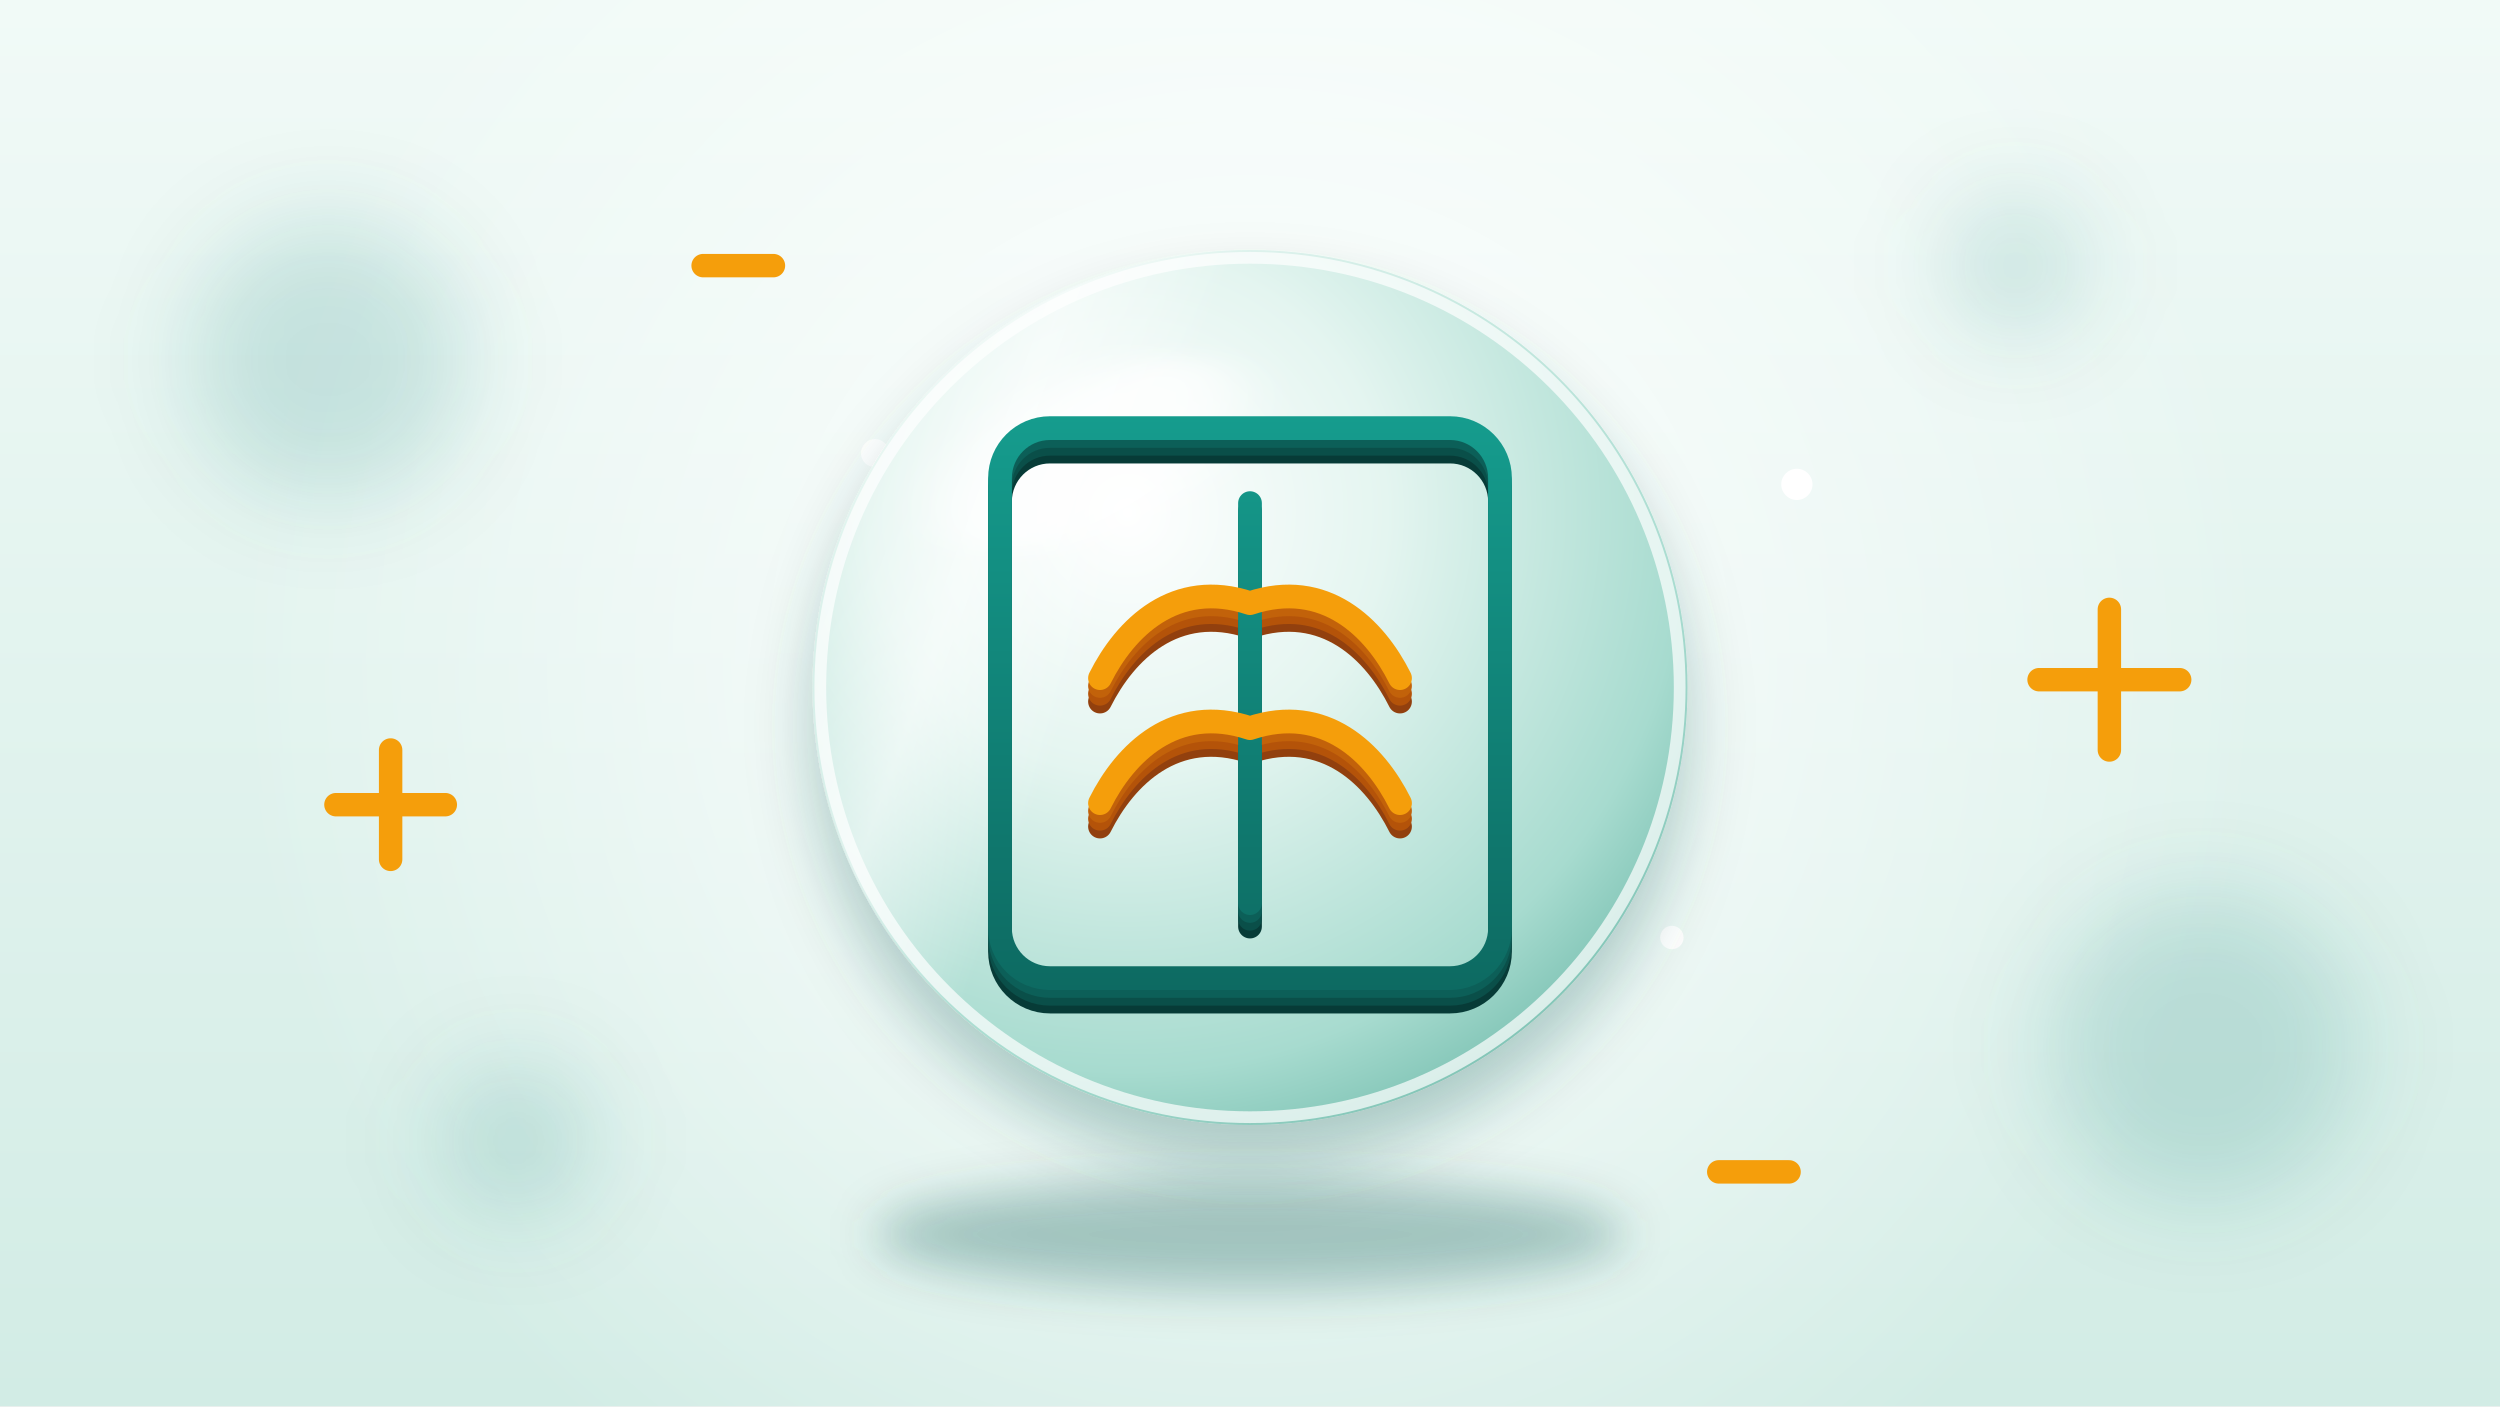
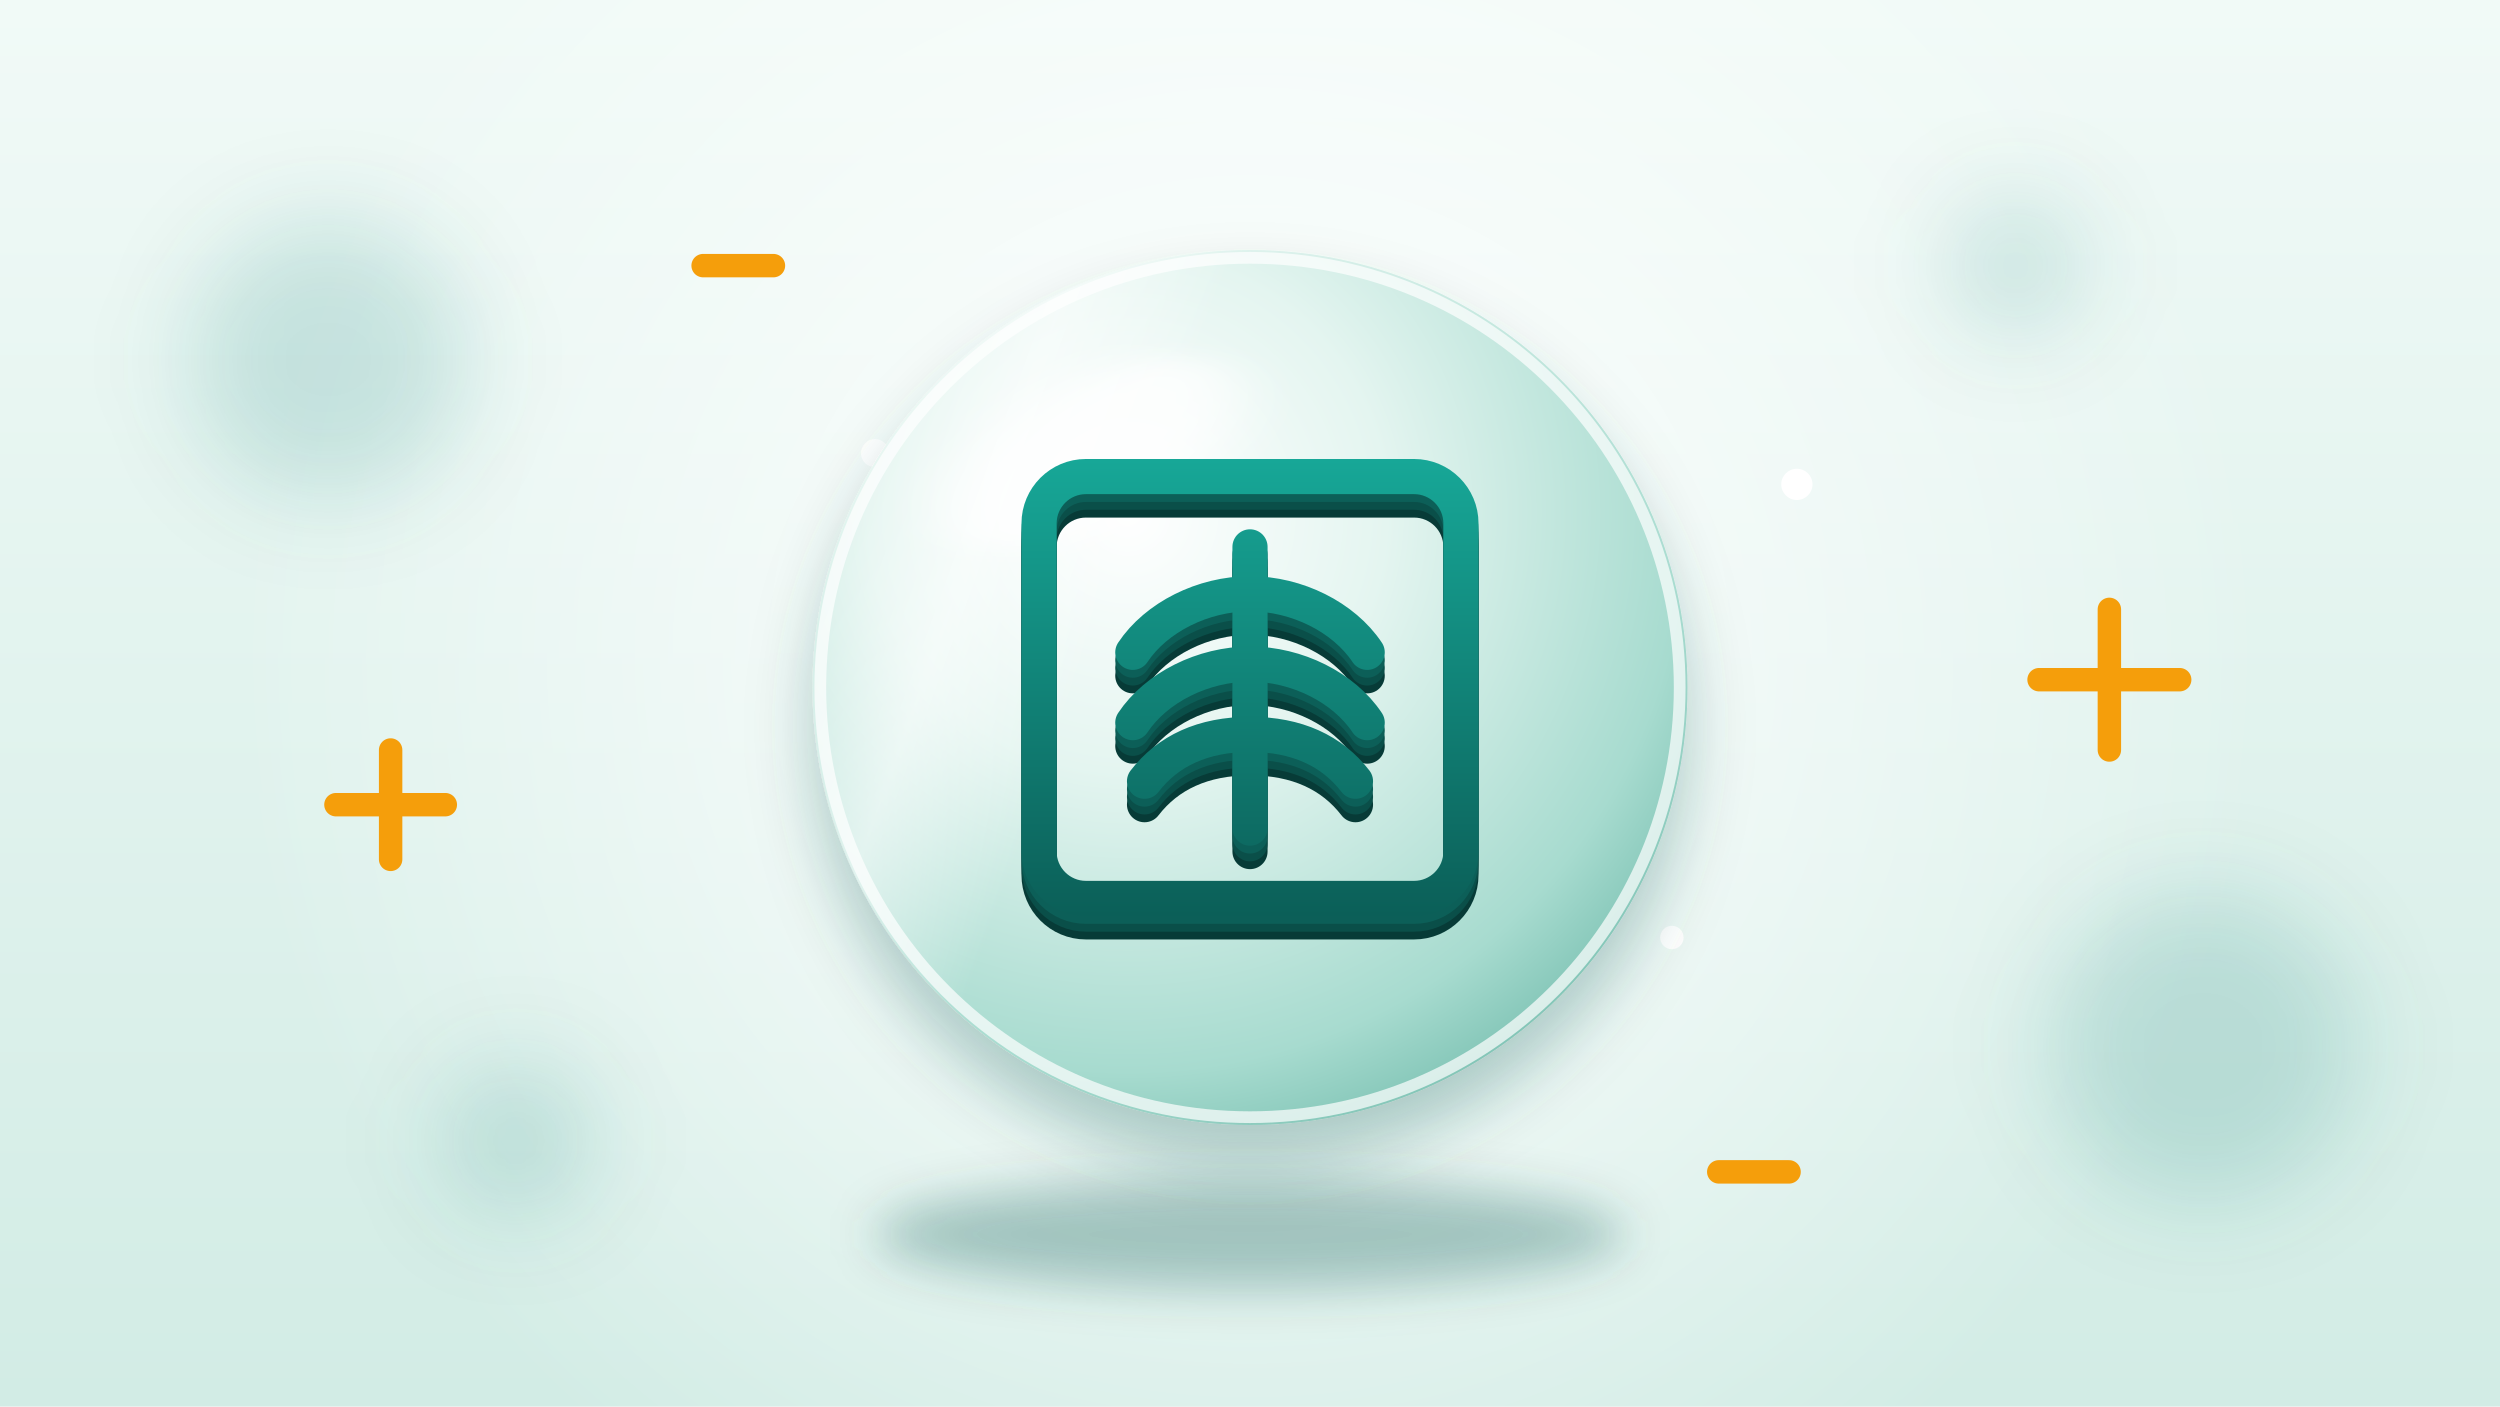
<svg xmlns="http://www.w3.org/2000/svg" viewBox="0 0 320 180" width="640" height="360" role="img">
  <style>
.f{animation:f 4.8s ease-in-out infinite alternate;transform-box:view-box;transform-origin:160px 150px}
.s{animation:s 4.8s ease-in-out infinite alternate;transform-box:fill-box;transform-origin:center}
.i{animation:i 7s ease-in-out infinite alternate;transform-box:view-box;transform-origin:160px 90px}
.g{animation:g 6s ease-in-out infinite}
.t{animation:t 3.6s ease-in-out infinite alternate}.t2{animation-delay:-1.8s}.t3{animation-delay:-.9s}
.b{animation:b 9s ease-in-out infinite alternate;transform-box:fill-box;transform-origin:center}.b2{animation-duration:12s;animation-direction:alternate-reverse}
@keyframes f{to{transform:translateY(-6px)}}
@keyframes s{to{transform:scale(.82);opacity:.55}}
@keyframes i{from{transform:rotate(-3deg) skewX(1.5deg)}to{transform:rotate(3deg) skewX(-1.5deg)}}
@keyframes g{0%,55%{transform:translateX(-150px)}100%{transform:translateX(150px)}}
@keyframes t{from{opacity:.35;transform:translateY(2px)}to{opacity:1;transform:translateY(-3px)}}
@keyframes b{to{transform:translate(8px,-6px) scale(1.12)}}
@media (prefers-reduced-motion:reduce){*{animation:none!important}}
</style>
  <defs>
    <linearGradient id="bg" x1="0" y1="0" x2="0" y2="1">
      <stop offset="0" stop-color="#F1FAF7" />
      <stop offset="1" stop-color="#D2ECE5" />
    </linearGradient>
    <radialGradient id="glow" cx="160" cy="84" r="130" gradientUnits="userSpaceOnUse">
      <stop offset="0" stop-color="#fff" stop-opacity=".95" />
      <stop offset="1" stop-color="#fff" stop-opacity="0" />
    </radialGradient>
    <radialGradient id="orb" cx=".36" cy=".3" r=".78">
      <stop offset="0" stop-color="#fff" />
      <stop offset=".38" stop-color="#E4F5F0" />
      <stop offset=".82" stop-color="#A7DBCF" />
      <stop offset="1" stop-color="#78BFB0" />
    </radialGradient>
-     <linearGradient id="ink" x1="0" y1="14" x2="0" y2="82" gradientUnits="userSpaceOnUse">
+     <linearGradient id="ink" x1="0" y1="2" x2="0" y2="22" gradientUnits="userSpaceOnUse">
      <stop offset="0" stop-color="#17A898" />
      <stop offset="1" stop-color="#0B5E57" />
    </linearGradient>
    <linearGradient id="shine" x1="0" y1="0" x2="1" y2="0">
      <stop offset="0" stop-color="#fff" stop-opacity="0" />
      <stop offset=".5" stop-color="#fff" stop-opacity=".55" />
      <stop offset="1" stop-color="#fff" stop-opacity="0" />
    </linearGradient>
    <filter id="blur3" x="-50%" y="-50%" width="200%" height="200%">
      <feGaussianBlur stdDeviation="3" />
    </filter>
    <filter id="blur6" x="-50%" y="-50%" width="200%" height="200%">
      <feGaussianBlur stdDeviation="6" />
    </filter>
    <filter id="drop" x="-30%" y="-30%" width="160%" height="160%">
      <feDropShadow dx="0" dy="5" stdDeviation="4" flood-color="#0A4F49" flood-opacity=".28" />
    </filter>
    <clipPath id="clip">
      <circle cx="160" cy="88" r="56" />
    </clipPath>
  </defs>
  <rect width="320" height="180" fill="url(#bg)" />
  <rect width="320" height="180" fill="url(#glow)" />
  <g filter="url(#blur6)" fill="#0F766E" fill-opacity=".16">
    <circle class="b" cx="42" cy="46" r="18" />
    <circle class="b b2" cx="282" cy="134" r="20" />
    <circle class="b b2" cx="258" cy="34" r="9" />
    <circle class="b" cx="66" cy="146" r="10" />
  </g>
  <g fill="none" stroke="#F59E0B" stroke-width="3" stroke-linecap="round">
    <path class="t" d="M270 78 V96 M261 87 H279" />
    <path class="t t2" d="M50 96 V110 M43 103 H57" />
    <path class="t t3" d="M90 34 h9 M220 150 h9" />
  </g>
  <g fill="#fff">
    <circle class="t t2" cx="112" cy="58" r="1.8" />
    <circle class="t" cx="214" cy="120" r="1.5" />
    <circle class="t t3" cx="230" cy="62" r="2" />
  </g>
  <ellipse class="s" cx="160" cy="158" rx="48" ry="7" fill="#0A4F49" fill-opacity=".3" filter="url(#blur3)" />
  <g class="f">
    <g filter="url(#drop)">
      <circle cx="160" cy="88" r="56" fill="url(#orb)" />
    </g>
    <circle cx="160" cy="88" r="55" fill="none" stroke="#fff" stroke-opacity=".7" stroke-width="1.5" />
    <ellipse cx="140" cy="58" rx="20" ry="9" fill="#fff" fill-opacity=".75" transform="rotate(-28 140 58)" filter="url(#blur3)" />
    <g clip-path="url(#clip)">
      <rect class="g" x="130" y="20" width="40" height="140" fill="url(#shine)" transform="skewX(-20)" />
    </g>
    <g class="i">
      <g transform="translate(0 3)">
-         <g transform="translate(83.2 13.2) scale(1.6)" fill="none" stroke="#073B37" stroke-width="1.9" stroke-linecap="round" stroke-linejoin="round">
-           <rect x="28" y="26" width="40" height="44" rx="4" />
-           <path d="M48 32 V64" />
-           <path d="M48 40 C42 38 38 42 36 46 M48 40 C54 38 58 42 60 46 M48 50 C42 48 38 52 36 56 M48 50 C54 48 58 52 60 56" stroke="#92400E" />
+         <g transform="translate(124 52) scale(3)" fill="none" stroke="#073B37" stroke-width="1.5" stroke-linecap="round" stroke-linejoin="round">
+           <rect x="3" y="3" width="18" height="18" rx="2" />
+           <path d="M12 6v12" />
+           <path d="M12 8c-2 0 -4 1 -5 2.5M12 11c-2 0 -4 1 -5 2.5M12 14c-2 0 -3.5 .7 -4.5 2" />
+           <path d="M12 8c2 0 4 1 5 2.5M12 11c2 0 4 1 5 2.5M12 14c2 0 3.5 .7 4.5 2" />
        </g>
      </g>
      <g transform="translate(0 2)">
-         <g transform="translate(83.2 13.2) scale(1.6)" fill="none" stroke="#0A4F49" stroke-width="1.9" stroke-linecap="round" stroke-linejoin="round">
-           <rect x="28" y="26" width="40" height="44" rx="4" />
-           <path d="M48 32 V64" />
-           <path d="M48 40 C42 38 38 42 36 46 M48 40 C54 38 58 42 60 46 M48 50 C42 48 38 52 36 56 M48 50 C54 48 58 52 60 56" stroke="#B45309" />
+         <g transform="translate(124 52) scale(3)" fill="none" stroke="#0A4F49" stroke-width="1.5" stroke-linecap="round" stroke-linejoin="round">
+           <rect x="3" y="3" width="18" height="18" rx="2" />
+           <path d="M12 6v12" />
+           <path d="M12 8c-2 0 -4 1 -5 2.5M12 11c-2 0 -4 1 -5 2.5M12 14c-2 0 -3.5 .7 -4.5 2" />
+           <path d="M12 8c2 0 4 1 5 2.5M12 11c2 0 4 1 5 2.5M12 14c2 0 3.5 .7 4.5 2" />
        </g>
      </g>
      <g transform="translate(0 1)">
-         <g transform="translate(83.2 13.2) scale(1.6)" fill="none" stroke="#0C5F58" stroke-width="1.9" stroke-linecap="round" stroke-linejoin="round">
-           <rect x="28" y="26" width="40" height="44" rx="4" />
-           <path d="M48 32 V64" />
-           <path d="M48 40 C42 38 38 42 36 46 M48 40 C54 38 58 42 60 46 M48 50 C42 48 38 52 36 56 M48 50 C54 48 58 52 60 56" stroke="#C2620A" />
+         <g transform="translate(124 52) scale(3)" fill="none" stroke="#0C5F58" stroke-width="1.5" stroke-linecap="round" stroke-linejoin="round">
+           <rect x="3" y="3" width="18" height="18" rx="2" />
+           <path d="M12 6v12" />
+           <path d="M12 8c-2 0 -4 1 -5 2.5M12 11c-2 0 -4 1 -5 2.5M12 14c-2 0 -3.5 .7 -4.5 2" />
+           <path d="M12 8c2 0 4 1 5 2.5M12 11c2 0 4 1 5 2.5M12 14c2 0 3.5 .7 4.5 2" />
        </g>
      </g>
-       <g transform="translate(83.2 13.2) scale(1.6)" fill="none" stroke="url(#ink)" stroke-width="1.9" stroke-linecap="round" stroke-linejoin="round">
-         <rect x="28" y="26" width="40" height="44" rx="4" />
-         <path d="M48 32 V64" />
-         <path d="M48 40 C42 38 38 42 36 46 M48 40 C54 38 58 42 60 46 M48 50 C42 48 38 52 36 56 M48 50 C54 48 58 52 60 56" stroke="#F59E0B" />
+       <g transform="translate(124 52) scale(3)" fill="none" stroke="url(#ink)" stroke-width="1.5" stroke-linecap="round" stroke-linejoin="round">
+         <rect x="3" y="3" width="18" height="18" rx="2" />
+         <path d="M12 6v12" />
+         <path d="M12 8c-2 0 -4 1 -5 2.5M12 11c-2 0 -4 1 -5 2.5M12 14c-2 0 -3.5 .7 -4.5 2" />
+         <path d="M12 8c2 0 4 1 5 2.5M12 11c2 0 4 1 5 2.5M12 14c2 0 3.5 .7 4.5 2" />
      </g>
    </g>
  </g>
</svg>
